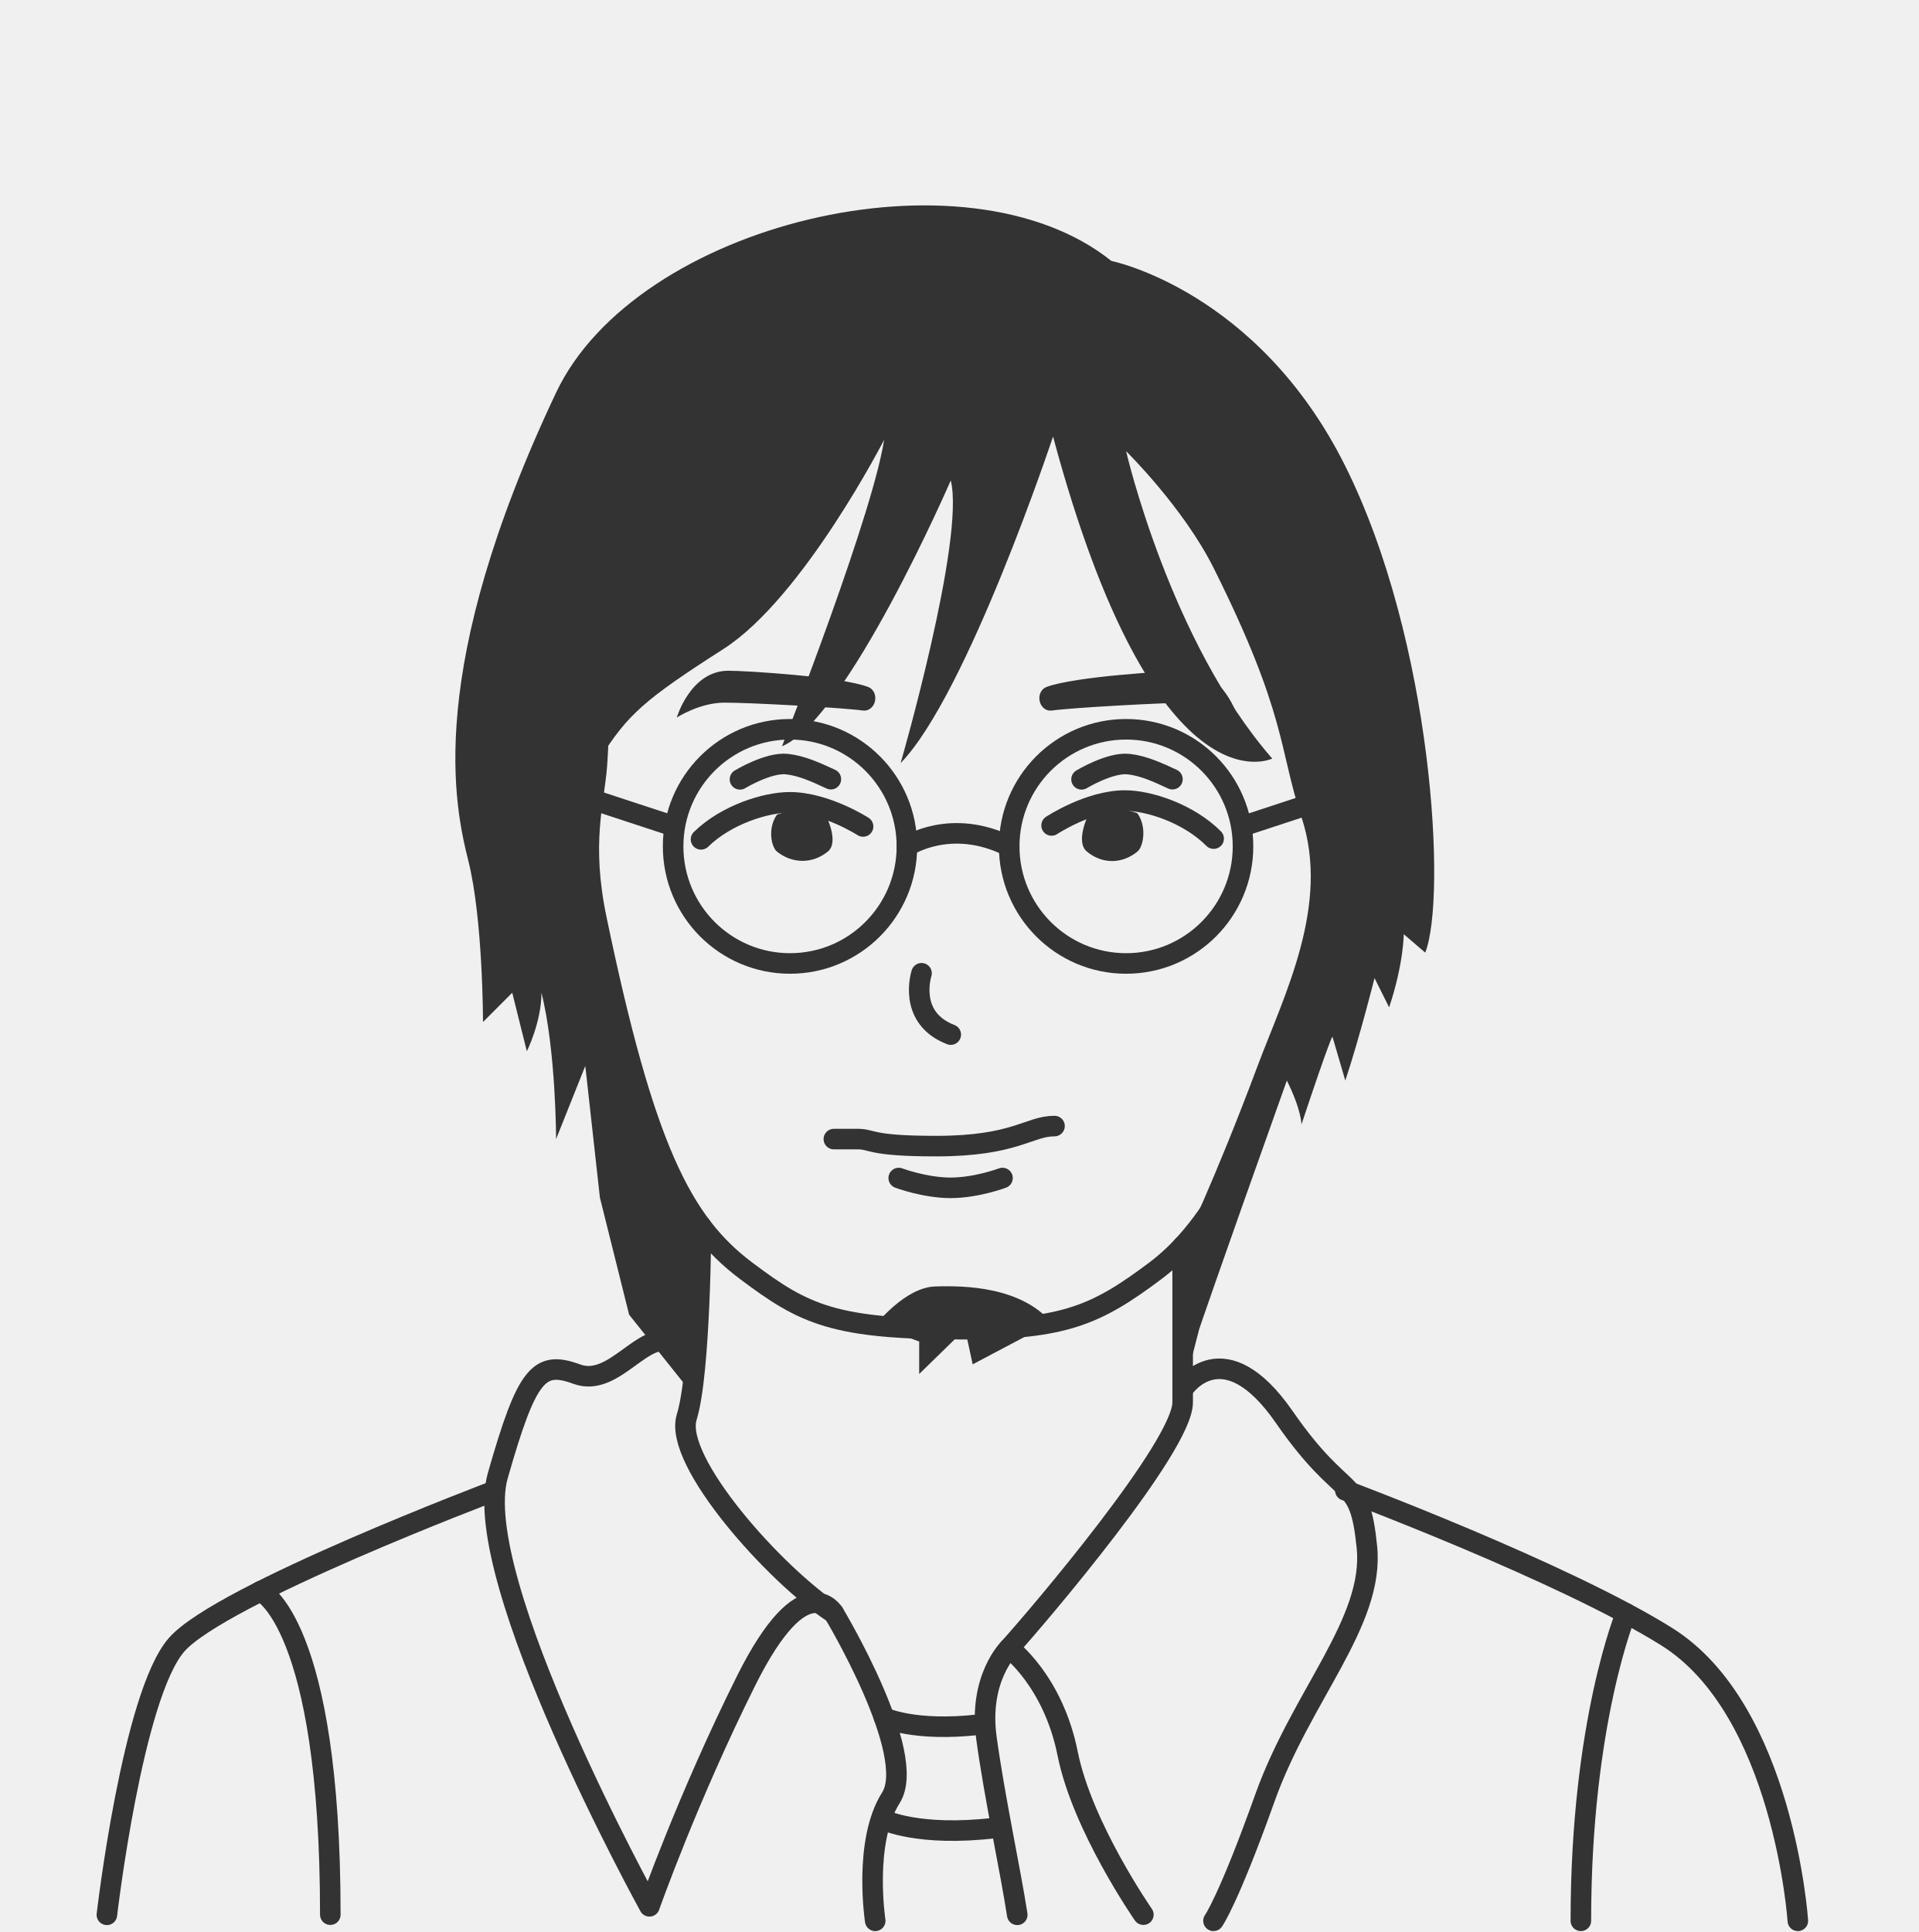
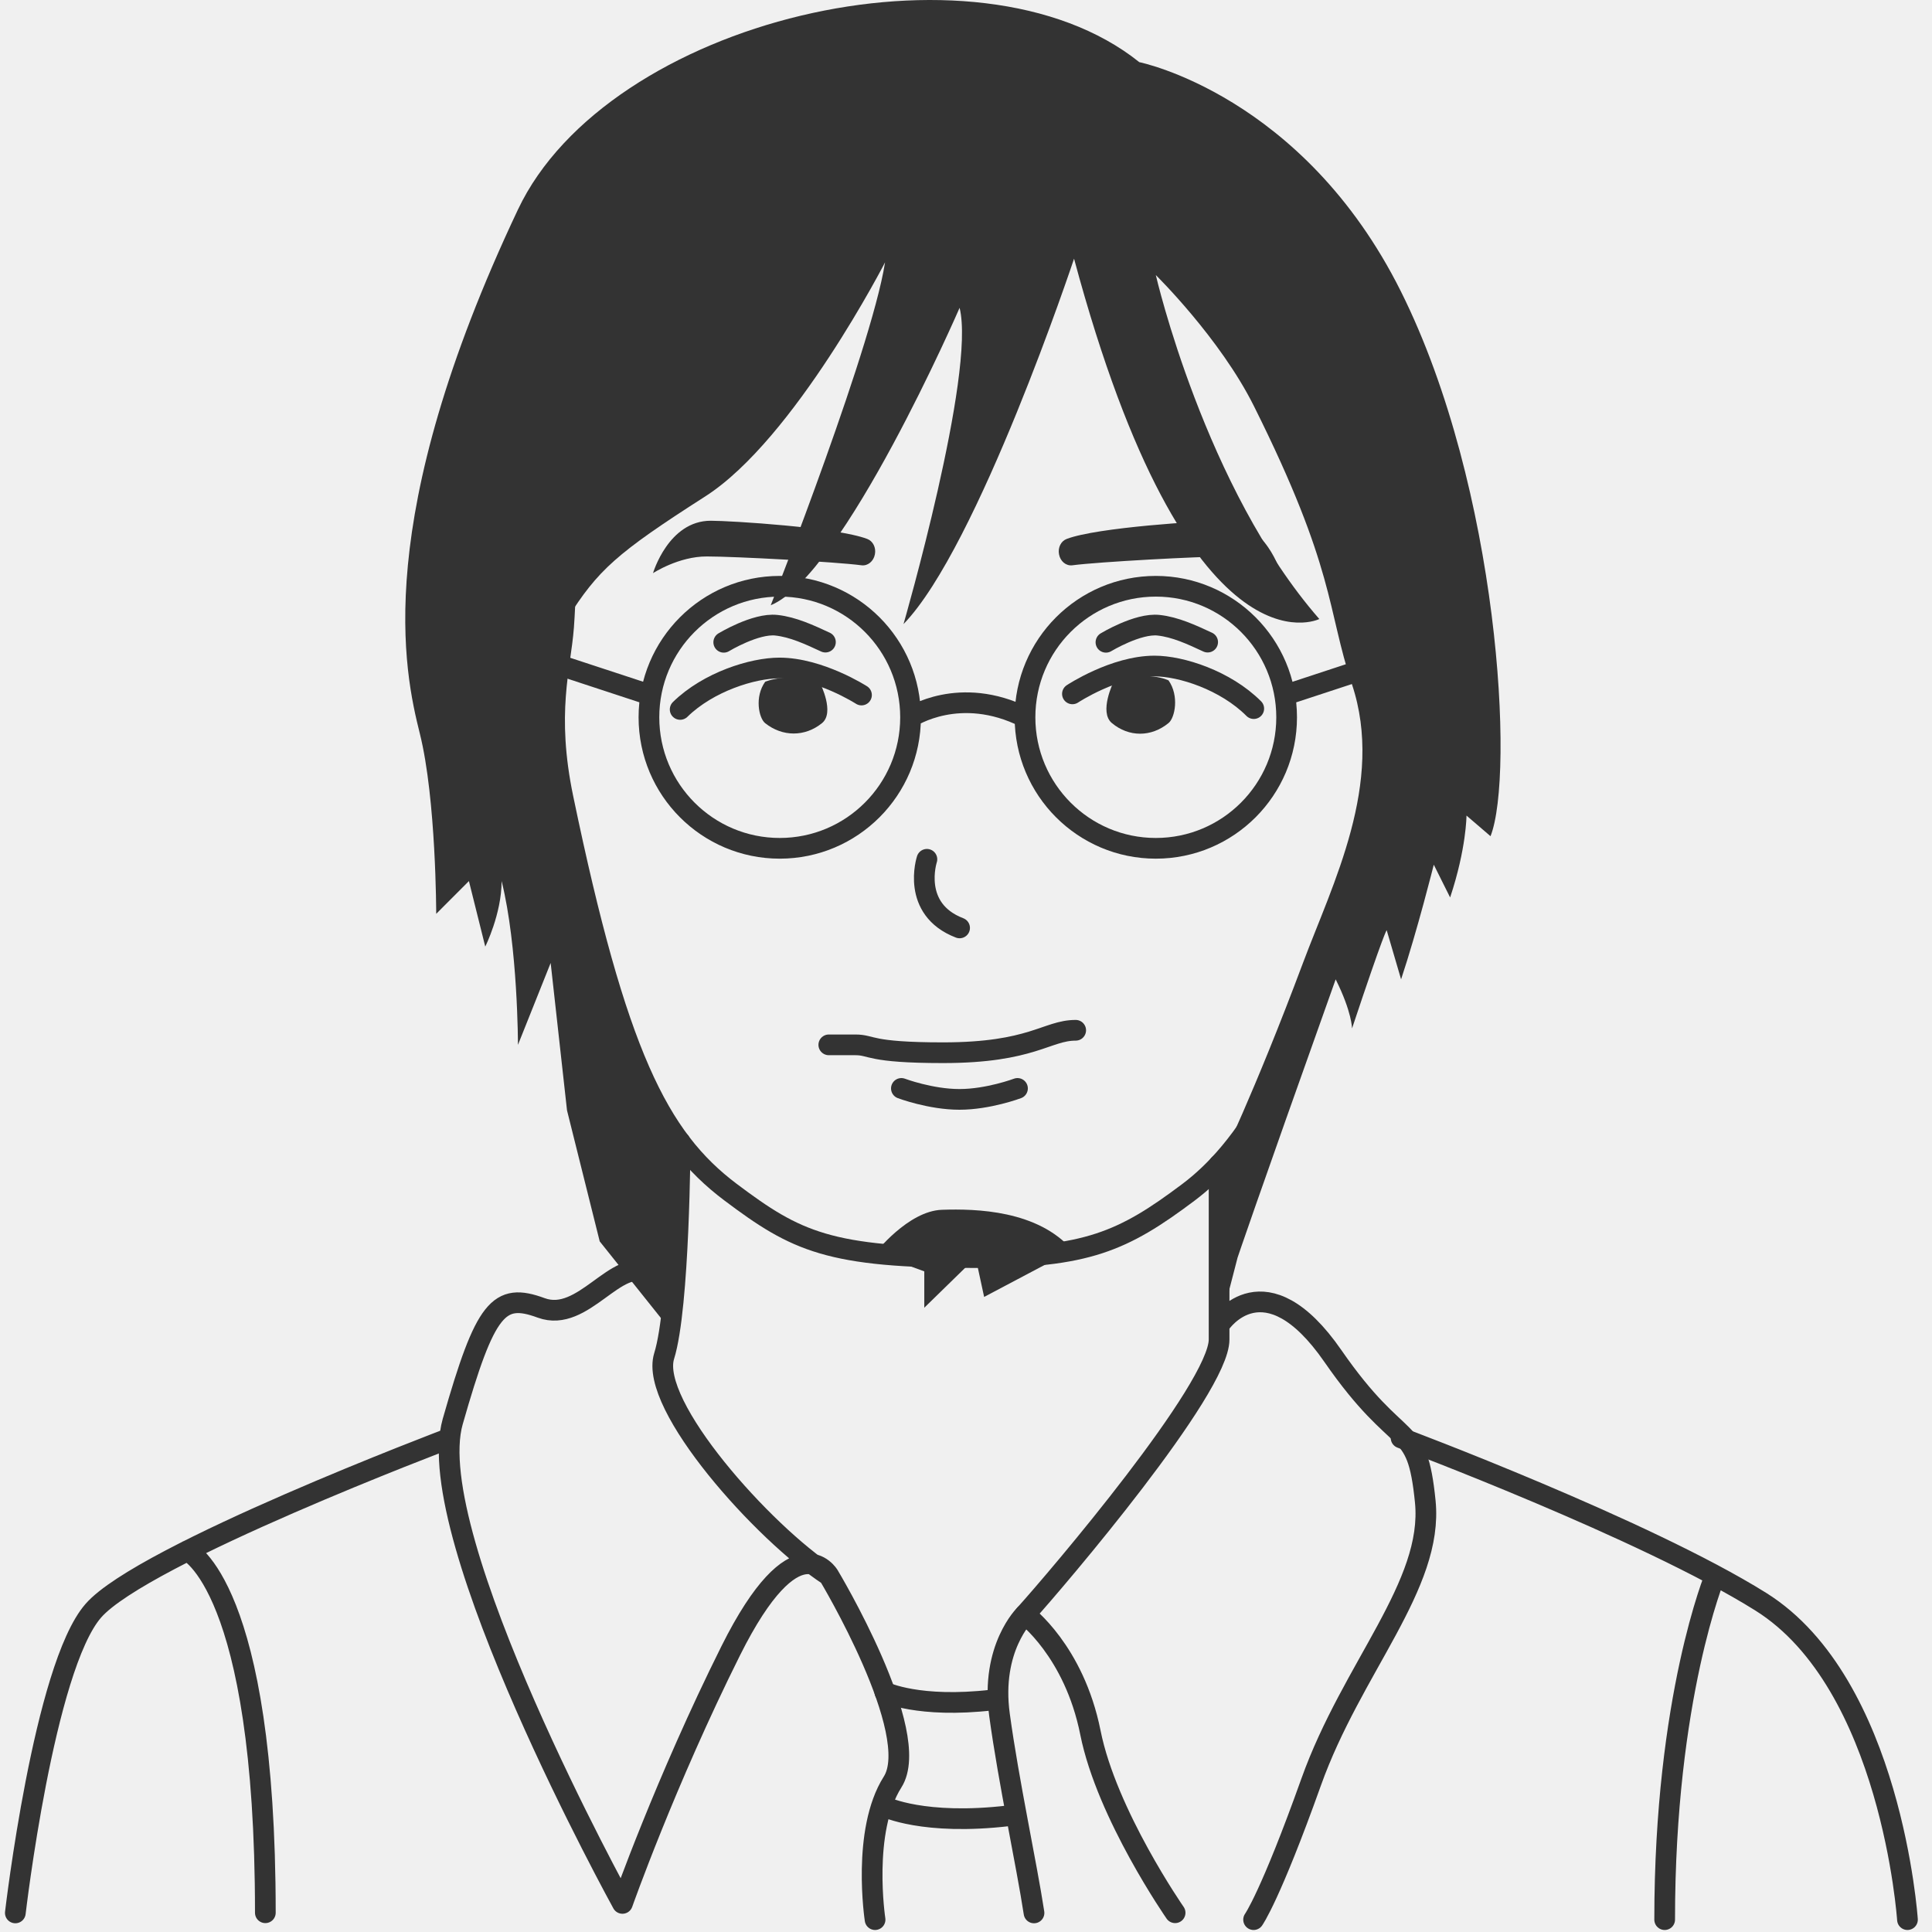
- <svg xmlns="http://www.w3.org/2000/svg" width="140" height="141" viewBox="0 0 140 141" fill="none">
-   <g clip-path="url(#clip0)">
-     <path d="M97.108 55.36C97.108 63.446 97.716 63.863 96.266 68.937C91.776 84.735 87.799 90.118 84.312 92.746C80.046 95.95 77.668 97.008 70.428 97.008C60.852 97.019 58.719 95.95 54.453 92.746C49.73 89.2 46.989 83.72 43.523 67.057C42.361 61.481 43.353 58.554 43.555 55.873C44.59 41.88 38.383 24.16 70.428 25.089C96.277 25.837 97.108 38.035 97.108 55.36Z" stroke="#333333" stroke-width="1.5" stroke-miterlimit="10" stroke-linecap="round" stroke-linejoin="round" />
-     <path d="M76.741 60.242C76.741 60.242 79.481 58.426 82.094 58.426C83.832 58.426 86.722 59.355 88.567 61.203" stroke="#333333" stroke-width="1.5" stroke-miterlimit="10" stroke-linecap="round" stroke-linejoin="round" />
-     <path d="M78.927 56.877C78.927 56.877 81.006 55.617 82.361 55.766C83.448 55.884 84.504 56.375 85.56 56.866" stroke="#333333" stroke-width="1.5" stroke-miterlimit="10" stroke-linecap="round" stroke-linejoin="round" />
-     <path d="M54 56.877C54 56.877 56.079 55.617 57.434 55.766C58.521 55.884 59.577 56.375 60.633 56.866" stroke="#333333" stroke-width="1.5" stroke-miterlimit="10" stroke-linecap="round" stroke-linejoin="round" />
-     <path d="M79.417 59.473C79.417 59.473 78.457 61.427 79.311 62.143C80.42 63.072 81.881 63.072 83.011 62.143C83.427 61.801 83.715 60.37 83.011 59.366C83.011 59.355 81.561 58.661 79.417 59.473Z" fill="#333333" />
-     <path d="M75.866 51.141C75.781 50.703 75.994 50.276 76.368 50.137C78.351 49.378 85.272 48.951 86.573 48.951C89.335 48.951 90.337 52.369 90.337 52.369C90.337 52.369 88.663 51.269 86.818 51.28C84.984 51.28 78.426 51.632 76.741 51.857C76.325 51.91 75.952 51.6 75.866 51.141Z" fill="#333333" />
-     <path d="M62.984 60.317C62.984 60.317 60.244 58.554 57.631 58.554C55.893 58.554 53.003 59.452 51.158 61.257" stroke="#333333" stroke-width="1.5" stroke-miterlimit="10" stroke-linecap="round" stroke-linejoin="round" />
-     <path d="M60.297 59.569C60.297 59.569 61.257 61.47 60.404 62.154C59.295 63.051 57.834 63.051 56.703 62.154C56.288 61.823 56 60.434 56.703 59.451C56.703 59.462 58.164 58.778 60.297 59.569Z" fill="#333333" />
-     <path d="M63.859 51.141C63.944 50.703 63.731 50.276 63.358 50.137C61.374 49.378 54.453 48.951 53.153 48.951C50.391 48.951 49.388 52.369 49.388 52.369C49.388 52.369 51.062 51.269 52.907 51.28C54.741 51.28 61.3 51.632 62.984 51.857C63.39 51.91 63.773 51.6 63.859 51.141Z" fill="#333333" />
-     <path d="M57.653 70.315C62.364 70.315 66.183 66.489 66.183 61.769C66.183 57.05 62.364 53.224 57.653 53.224C52.941 53.224 49.122 57.05 49.122 61.769C49.122 66.489 52.941 70.315 57.653 70.315Z" stroke="#333333" stroke-width="1.5" stroke-miterlimit="10" stroke-linecap="round" stroke-linejoin="round" />
-     <path d="M82.179 70.315C86.891 70.315 90.71 66.489 90.71 61.769C90.71 57.05 86.891 53.224 82.179 53.224C77.468 53.224 73.648 57.05 73.648 61.769C73.648 66.489 77.468 70.315 82.179 70.315Z" stroke="#333333" stroke-width="1.5" stroke-miterlimit="10" stroke-linecap="round" stroke-linejoin="round" />
-     <path d="M66.184 61.769C66.184 61.769 69.383 59.633 73.648 61.769" stroke="#333333" stroke-width="1.5" stroke-miterlimit="10" stroke-linecap="round" stroke-linejoin="round" />
-     <path d="M42.094 57.977L48.695 60.146" stroke="#333333" stroke-width="1.5" stroke-miterlimit="10" stroke-linecap="round" stroke-linejoin="round" />
-     <path d="M97.748 57.977L91.147 60.146" stroke="#333333" stroke-width="1.5" stroke-miterlimit="10" stroke-linecap="round" stroke-linejoin="round" />
-     <path d="M67.25 71.03C67.25 71.03 66.184 74.278 69.383 75.506" stroke="#333333" stroke-width="1.5" stroke-miterlimit="10" stroke-linecap="round" stroke-linejoin="round" />
-     <path d="M76.847 31.861C76.847 31.861 70.588 50.682 65.725 55.691C65.725 55.691 70.449 39.338 69.383 35.065C69.383 35.065 61.822 52.498 57.066 54.463C57.066 54.463 64.051 36.7 64.584 31.615C65.117 26.531 64.584 31.978 64.584 31.978C64.584 31.978 58.623 43.632 52.801 47.36C46.978 51.088 45.805 52.156 43.779 55.36C43.779 55.36 42.958 64.995 43.779 68.178C44.6 71.361 47.853 87.255 51.148 89.467C51.148 89.467 52.31 98.087 50.177 101.291L45.912 95.95L43.779 87.405L42.713 77.792L40.58 83.132C40.58 83.132 40.58 76.723 39.514 72.451C39.514 74.587 38.447 76.723 38.447 76.723L37.381 72.451L35.248 74.587C35.248 74.587 35.248 67.11 34.182 62.837C33.169 58.789 30.983 48.951 40.58 28.656C46.424 16.298 70.438 10.498 81.102 19.043C81.102 19.043 91.766 21.179 98.164 33.997C104.562 46.815 105.586 65.529 104.008 69.524L102.44 68.178C102.44 68.178 102.44 70.314 101.374 73.519L100.307 71.383C100.307 71.383 99.241 75.655 98.175 78.86L97.236 75.655C97.236 75.655 97.108 75.655 94.976 82.064C94.976 82.064 94.976 80.996 93.909 78.86C88.577 93.814 87.511 97.008 87.511 97.008L86.402 101.291L86.306 90.951C86.306 90.951 88.577 86.337 91.776 77.792C93.707 72.632 97.108 66.042 94.976 59.633C93.323 54.666 93.909 52.156 88.577 41.474C86.359 37.031 82.179 32.929 82.179 32.929C82.179 32.929 85.378 46.815 92.843 55.36C92.843 55.36 84.312 59.633 76.847 31.861Z" fill="#333333" />
-     <path d="M63.87 96.73C63.87 96.73 66.013 93.963 68.231 93.889C70.449 93.814 74.491 93.91 76.741 96.527L70.982 99.571L70.428 97.008L67.079 100.276V97.905L63.87 96.73Z" fill="#333333" />
-     <path d="M60.852 83.132C60.852 83.132 61.481 83.132 62.59 83.132C63.699 83.132 63.411 83.645 68.306 83.645C74.118 83.645 75.067 82.182 76.954 82.182" stroke="#333333" stroke-width="1.5" stroke-miterlimit="10" stroke-linecap="round" stroke-linejoin="round" />
-     <path d="M65.586 85.974C65.586 85.974 67.485 86.689 69.372 86.689C71.26 86.689 73.158 85.974 73.158 85.974" stroke="#333333" stroke-width="1.5" stroke-miterlimit="10" stroke-linecap="round" stroke-linejoin="round" />
-     <path d="M51.158 89.467C51.158 89.467 51.116 100.223 50.113 103.427C49.122 106.632 56.586 114.963 60.852 117.741C60.852 117.741 58.719 114.109 54.453 122.654C50.188 131.2 47.394 139.125 47.394 139.125C47.394 139.125 34.192 115.177 36.325 107.7C38.458 100.223 39.332 99.272 42.094 100.287C44.856 101.302 46.989 96.912 49.122 98.033" stroke="#333333" stroke-width="1.5" stroke-miterlimit="10" stroke-linecap="round" stroke-linejoin="round" />
-     <path d="M60.852 117.741C60.852 117.741 67.037 128.027 65.011 131.21C62.985 134.404 63.87 140.183 63.87 140.183" stroke="#333333" stroke-width="1.5" stroke-miterlimit="10" stroke-linecap="round" stroke-linejoin="round" />
-     <path d="M86.306 90.941C86.306 90.941 86.306 99.144 86.306 102.349C86.306 105.553 75.781 117.922 73.648 120.283C73.648 120.283 76.847 122.644 77.914 127.984C78.98 133.325 83.438 139.734 83.438 139.734" stroke="#333333" stroke-width="1.5" stroke-miterlimit="10" stroke-linecap="round" stroke-linejoin="round" />
-     <path d="M86.402 101.291C86.402 101.291 89.292 97.019 93.728 103.427C98.164 109.836 99.209 107.476 99.753 112.923C100.297 118.371 94.975 123.744 92.31 131.21C89.644 138.677 88.556 140.183 88.556 140.183" stroke="#333333" stroke-width="1.5" stroke-miterlimit="10" stroke-linecap="round" stroke-linejoin="round" />
-     <path d="M98.175 108.768C98.175 108.768 114.074 114.718 121.635 119.45C130.166 124.79 131.2 140.183 131.2 140.183" stroke="#333333" stroke-width="1.5" stroke-miterlimit="10" stroke-linecap="round" stroke-linejoin="round" />
-     <path d="M36.091 108.8C36.091 108.8 16.096 116.352 12.886 120.037C9.666 123.722 7.8 139.745 7.8 139.745" stroke="#333333" stroke-width="1.5" stroke-miterlimit="10" stroke-linecap="round" stroke-linejoin="round" />
-     <path d="M19.018 116.128C19.018 116.128 24.105 118.371 24.105 139.734" stroke="#333333" stroke-width="1.5" stroke-miterlimit="10" stroke-linecap="round" stroke-linejoin="round" />
-     <path d="M118.66 117.741C118.66 117.741 115.365 125.666 115.365 140.183" stroke="#333333" stroke-width="1.5" stroke-miterlimit="10" stroke-linecap="round" stroke-linejoin="round" />
-     <path d="M73.648 120.283C73.648 120.283 71.388 122.462 71.985 126.831C72.582 131.2 73.744 136.54 74.235 139.745" stroke="#333333" stroke-width="1.5" stroke-miterlimit="10" stroke-linecap="round" stroke-linejoin="round" />
-     <path d="M64.509 125.346C64.509 125.346 66.717 126.414 71.515 125.859" stroke="#333333" stroke-width="1.5" stroke-miterlimit="10" stroke-linecap="round" stroke-linejoin="round" />
-     <path d="M64.509 132.823C64.509 132.823 67.047 134.062 72.582 133.411" stroke="#333333" stroke-width="1.5" stroke-miterlimit="10" stroke-linecap="round" stroke-linejoin="round" />
+ <svg xmlns="http://www.w3.org/2000/svg" width="140" height="140" viewBox="0 0 140 140">
+   <g fill="none" fill-rule="evenodd" transform="translate(1.111)">
+     <path stroke="#333" stroke-linecap="round" stroke-linejoin="round" stroke-width="1.5" d="M99.232,44.857 C99.232,53.841 99.907,54.304 98.296,59.941 C93.307,77.495 88.888,83.476 85.013,86.396 C80.274,89.957 77.632,91.132 69.587,91.132 C58.947,91.143 56.577,89.957 51.837,86.396 C46.589,82.456 43.543,76.367 39.693,57.853 C38.401,51.657 39.503,48.405 39.728,45.426 C40.878,29.879 33.982,10.189 69.587,11.221 C98.308,12.052 99.232,25.606 99.232,44.857 Z" />
+     <path stroke="#333" stroke-linecap="round" stroke-linejoin="round" stroke-width="1.5" d="M76.601 50.28C76.601 50.28 79.646 48.263 82.549 48.263 84.48 48.263 87.691 49.295 89.741 51.348M79.03 46.542C79.03 46.542 81.34 45.141 82.845 45.307 84.054 45.438 85.227 45.984 86.4 46.53M51.334 46.542C51.334 46.542 53.644 45.141 55.149 45.307 56.357 45.438 57.53 45.984 58.703 46.53" />
+     <path fill="#333" fill-rule="nonzero" d="M79.575 49.426C79.575 49.426 78.509 51.598 79.456 52.393 80.689 53.425 82.312 53.425 83.568 52.393 84.03 52.013 84.35 50.423 83.568 49.307 83.568 49.295 81.957 48.524 79.575 49.426zM75.63 40.168C75.535 39.682 75.772 39.207 76.186 39.053 78.39 38.21 86.08 37.735 87.525 37.735 90.594 37.735 91.708 41.533 91.708 41.533 91.708 41.533 89.848 40.311 87.798 40.323 85.76 40.323 78.473 40.714 76.601 40.963 76.139 41.023 75.724 40.679 75.63 40.168z" />
+     <path stroke="#333" stroke-linecap="round" stroke-linejoin="round" stroke-width="1.5" d="M61.316,50.364 C61.316,50.364 58.271,48.405 55.368,48.405 C53.437,48.405 50.226,49.402 48.176,51.408" />
+     <path fill="#333" fill-rule="nonzero" d="M58.33 49.533C58.33 49.533 59.397 51.645 58.449 52.405 57.217 53.402 55.593 53.402 54.337 52.405 53.875 52.037 53.555 50.494 54.337 49.402 54.337 49.414 55.961 48.654 58.33 49.533zM62.288 40.168C62.383 39.682 62.146 39.207 61.731 39.053 59.527 38.21 51.837 37.735 50.392 37.735 47.323 37.735 46.209 41.533 46.209 41.533 46.209 41.533 48.07 40.311 50.119 40.323 52.157 40.323 59.444 40.714 61.316 40.963 61.766 41.023 62.193 40.679 62.288 40.168z" />
+     <path stroke="#333" stroke-linecap="round" stroke-linejoin="round" stroke-width="1.5" d="M55.392 61.472C60.627 61.472 64.871 57.221 64.871 51.978 64.871 46.734 60.627 42.483 55.392 42.483 50.157 42.483 45.913 46.734 45.913 51.978 45.913 57.221 50.157 61.472 55.392 61.472zM82.644 61.472C87.879 61.472 92.123 57.221 92.123 51.978 92.123 46.734 87.879 42.483 82.644 42.483 77.409 42.483 73.165 46.734 73.165 51.978 73.165 57.221 77.409 61.472 82.644 61.472zM64.871 51.978C64.871 51.978 68.425 49.604 73.165 51.978" />
+     <line x1="38.105" x2="45.439" y1="47.764" y2="50.174" stroke="#333" stroke-linecap="round" stroke-linejoin="round" stroke-width="1.5" />
+     <line x1="99.942" x2="92.608" y1="47.764" y2="50.174" stroke="#333" stroke-linecap="round" stroke-linejoin="round" stroke-width="1.5" />
+     <path stroke="#333" stroke-linecap="round" stroke-linejoin="round" stroke-width="1.5" d="M66.056,62.268 C66.056,62.268 64.871,65.876 68.425,67.24" />
+     <path fill="#333" fill-rule="nonzero" d="M76.719,18.746 C76.719,18.746 69.764,39.658 64.361,45.224 C64.361,45.224 69.61,27.054 68.425,22.306 C68.425,22.306 60.025,41.676 54.74,43.859 C54.74,43.859 62.501,24.122 63.094,18.473 C63.686,12.824 63.094,18.876 63.094,18.876 C63.094,18.876 56.47,31.825 50.001,35.967 C43.532,40.109 42.228,41.296 39.977,44.856 C39.977,44.856 39.065,55.562 39.977,59.099 C40.889,62.635 44.503,80.296 48.164,82.752 C48.164,82.752 49.456,92.33 47.086,95.891 L42.347,89.956 L39.977,80.462 L38.792,69.78 L36.422,75.714 C36.422,75.714 36.422,68.593 35.238,63.846 C35.238,66.22 34.053,68.593 34.053,68.593 L32.868,63.846 L30.498,66.22 C30.498,66.22 30.498,57.912 29.313,53.164 C28.188,48.666 25.759,37.735 36.422,15.185 C42.915,1.454 69.598,-4.991 81.447,4.504 C81.447,4.504 93.296,6.877 100.405,21.12 C107.514,35.362 108.651,56.155 106.898,60.594 L105.156,59.099 C105.156,59.099 105.156,61.472 103.971,65.033 L102.786,62.659 C102.786,62.659 101.601,67.406 100.417,70.967 L99.374,67.406 C99.374,67.406 99.232,67.406 96.862,74.527 C96.862,74.527 96.862,73.341 95.677,70.967 C89.753,87.583 88.568,91.131 88.568,91.131 L87.336,95.891 L87.229,84.402 C87.229,84.402 89.753,79.275 93.307,69.78 C95.452,64.048 99.232,56.725 96.862,49.604 C95.025,44.085 95.677,41.296 89.753,29.427 C87.288,24.49 82.644,19.933 82.644,19.933 C82.644,19.933 86.198,35.362 94.492,44.856 C94.492,44.856 85.013,49.604 76.719,18.746 Z" />
+     <path fill="#333" fill-rule="nonzero" d="M62.3,90.823 C62.3,90.823 64.681,87.749 67.146,87.666 C69.61,87.583 74.101,87.69 76.601,90.597 L70.203,93.98 L69.587,91.131 L65.866,94.763 L65.866,92.128 L62.3,90.823 Z" />
+     <path stroke="#333" stroke-linecap="round" stroke-linejoin="round" stroke-width="1.5" d="M58.947 75.714C58.947 75.714 59.646 75.714 60.878 75.714 62.11 75.714 61.79 76.284 67.229 76.284 73.686 76.284 74.741 74.658 76.838 74.658M64.207 78.871C64.207 78.871 66.316 79.666 68.414 79.666 70.511 79.666 72.62 78.871 72.62 78.871M48.176 82.752C48.176 82.752 48.129 94.704 47.015 98.264 45.913 101.825 54.207 111.082 58.947 114.168 58.947 114.168 56.577 110.133 51.837 119.627 47.098 129.123 43.994 137.928 43.994 137.928 43.994 137.928 29.325 111.319 31.695 103.012 34.065 94.704 35.036 93.647 38.105 94.775 41.174 95.903 43.543 91.025 45.913 92.271M58.947 114.168C58.947 114.168 65.819 125.597 63.568 129.134 61.316 132.683 62.3 139.104 62.3 139.104M87.229 84.39C87.229 84.39 87.229 93.505 87.229 97.066 87.229 100.626 75.535 114.369 73.165 116.993 73.165 116.993 76.719 119.616 77.904 125.549 79.089 131.484 84.042 138.605 84.042 138.605M87.336 95.891C87.336 95.891 90.547 91.143 95.476 98.264 100.405 105.385 101.566 102.763 102.17 108.815 102.775 114.868 96.862 120.838 93.9 129.134 90.938 137.431 89.729 139.104 89.729 139.104" />
+     <path stroke="#333" stroke-linecap="round" stroke-linejoin="round" stroke-width="1.5" d="M100.417 104.198C100.417 104.198 118.082 110.809 126.484 116.067 135.962 122.001 137.111 139.104 137.111 139.104M31.434 104.234C31.434 104.234 9.218 112.625 5.652 116.719 2.074 120.814-5.92118946e-15 138.617-5.92118946e-15 138.617M12.465 112.376C12.465 112.376 18.117 114.868 18.117 138.605M123.178 114.168C123.178 114.168 119.517 122.974 119.517 139.104M73.165 116.993C73.165 116.993 70.653 119.414 71.317 124.268 71.98 129.123 73.272 135.056 73.817 138.617M63.011 122.618C63.011 122.618 65.463 123.805 70.795 123.188M63.011 130.926C63.011 130.926 65.83 132.303 71.98 131.579" />
  </g>
-   <defs>
-     <clipPath id="clip0">
-       <rect width="140" height="140" fill="white" transform="translate(0 0.983887)" />
-     </clipPath>
-   </defs>
</svg>
